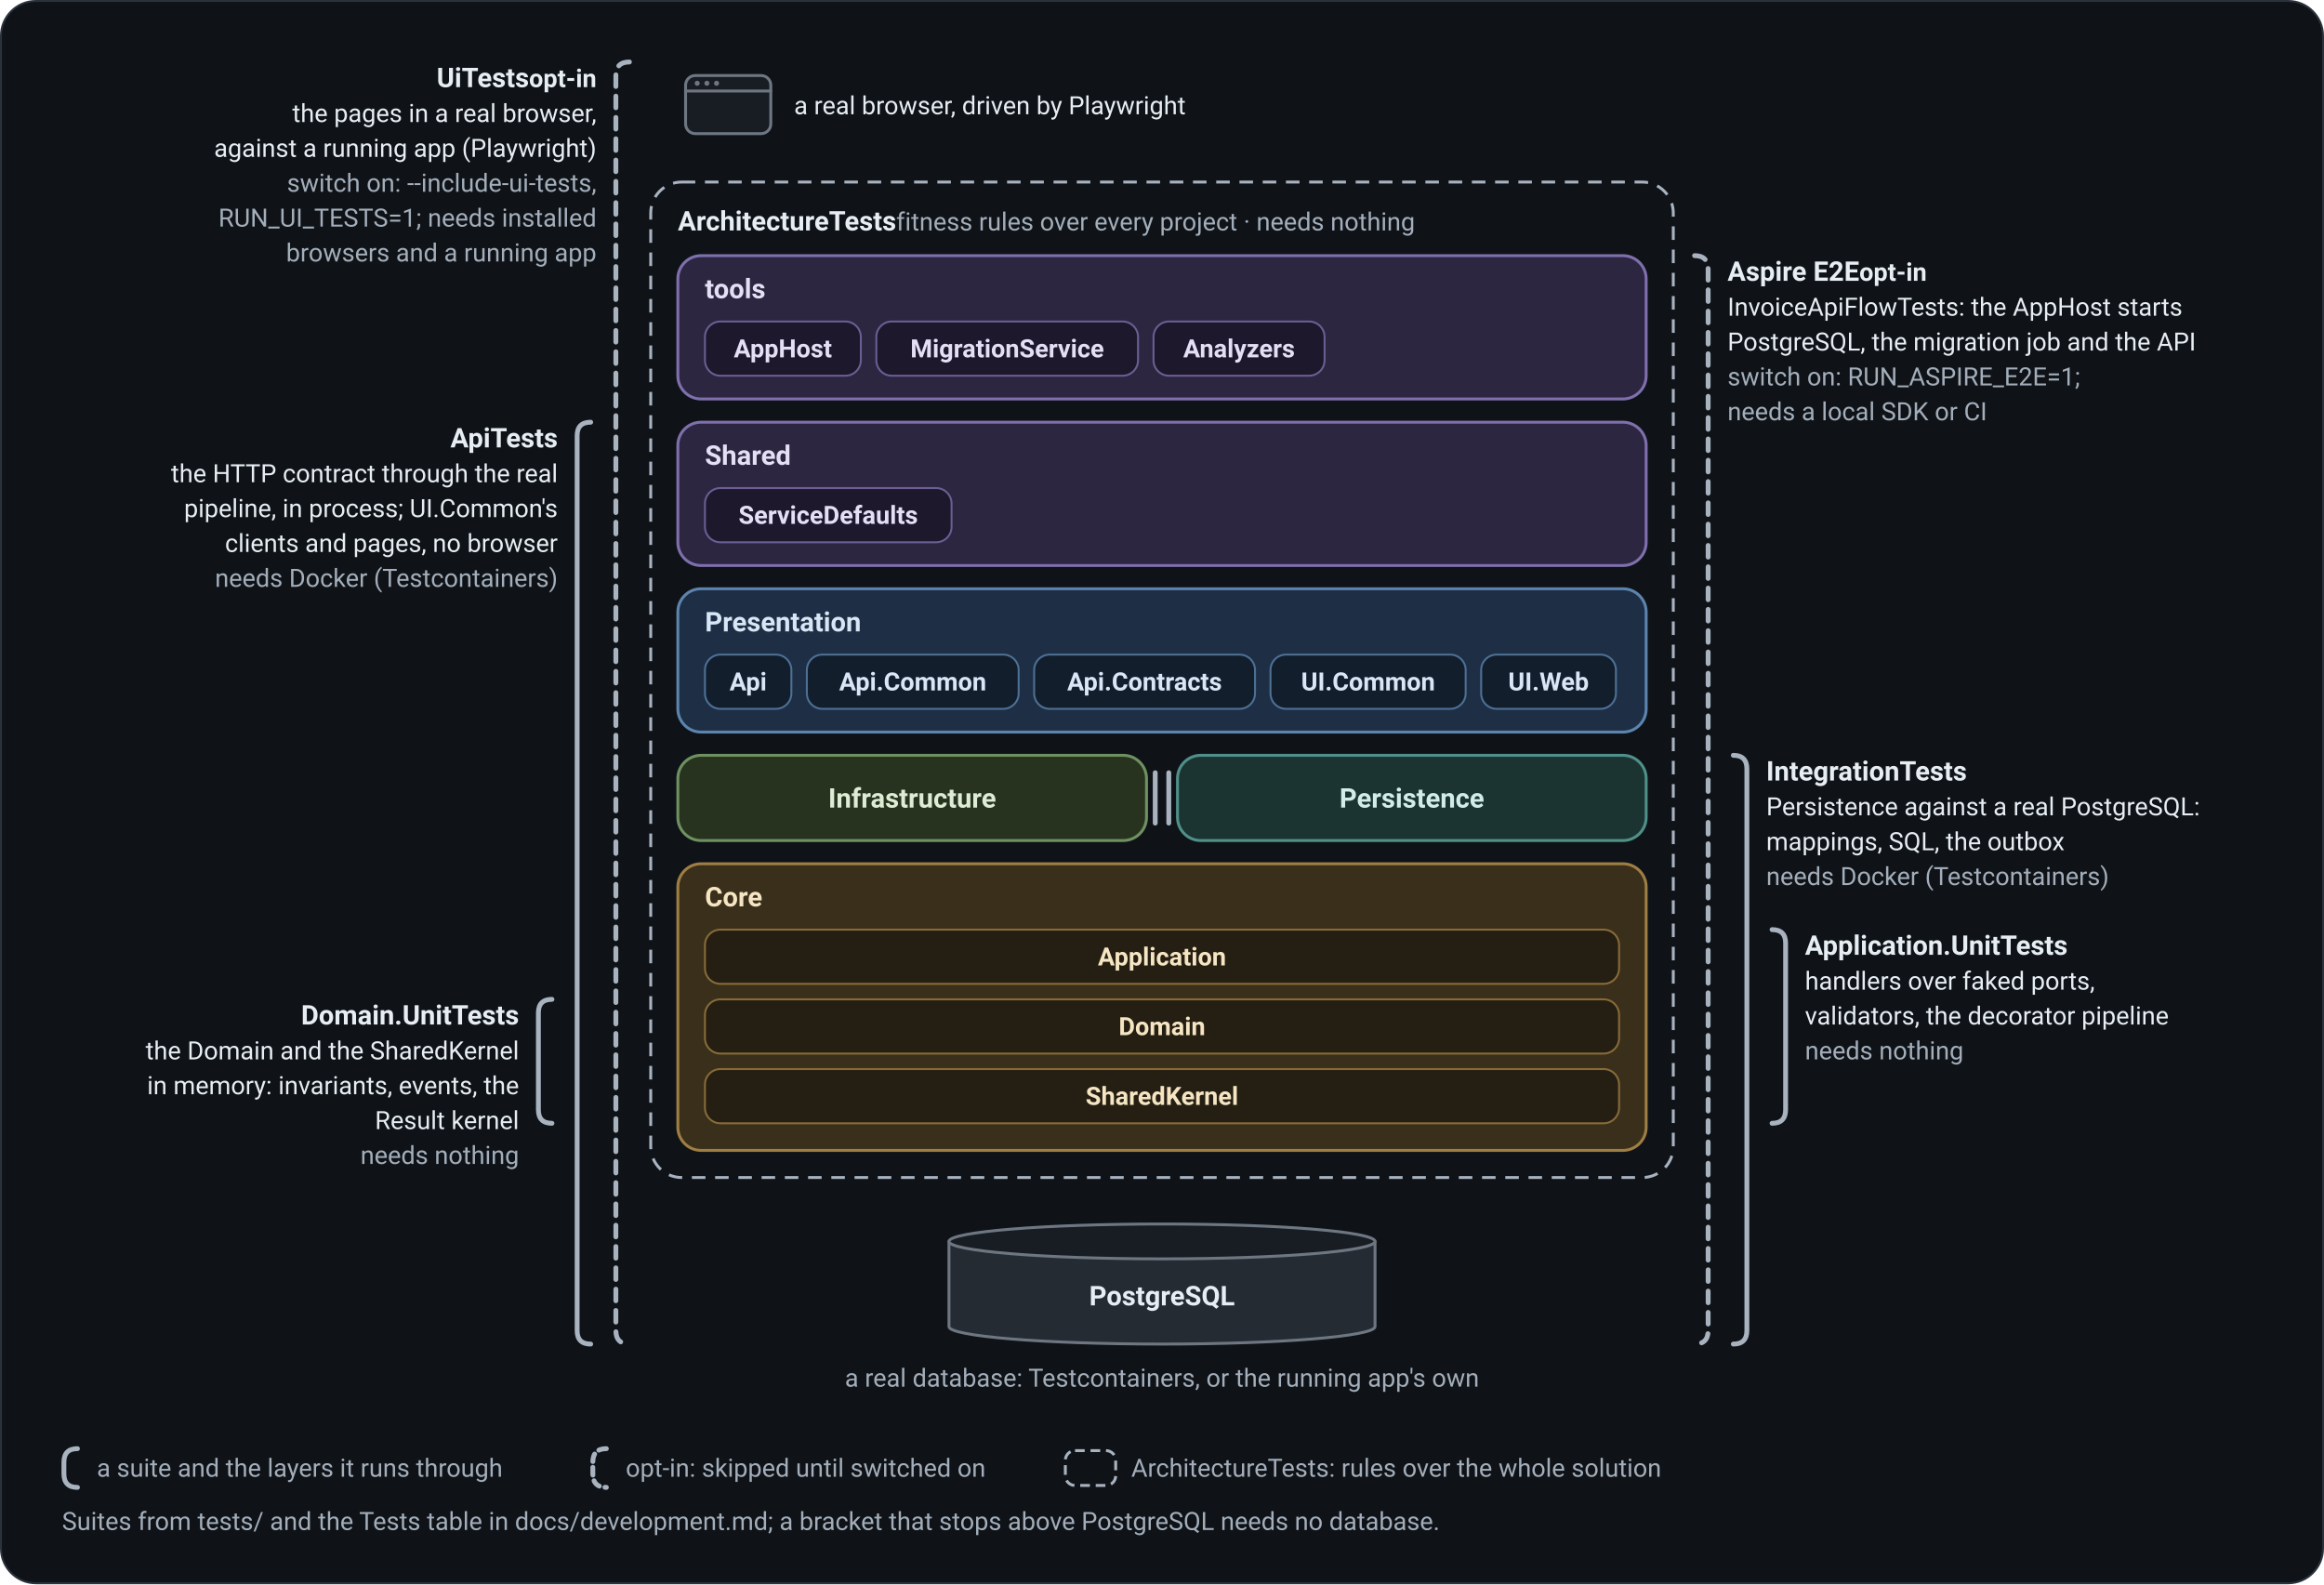
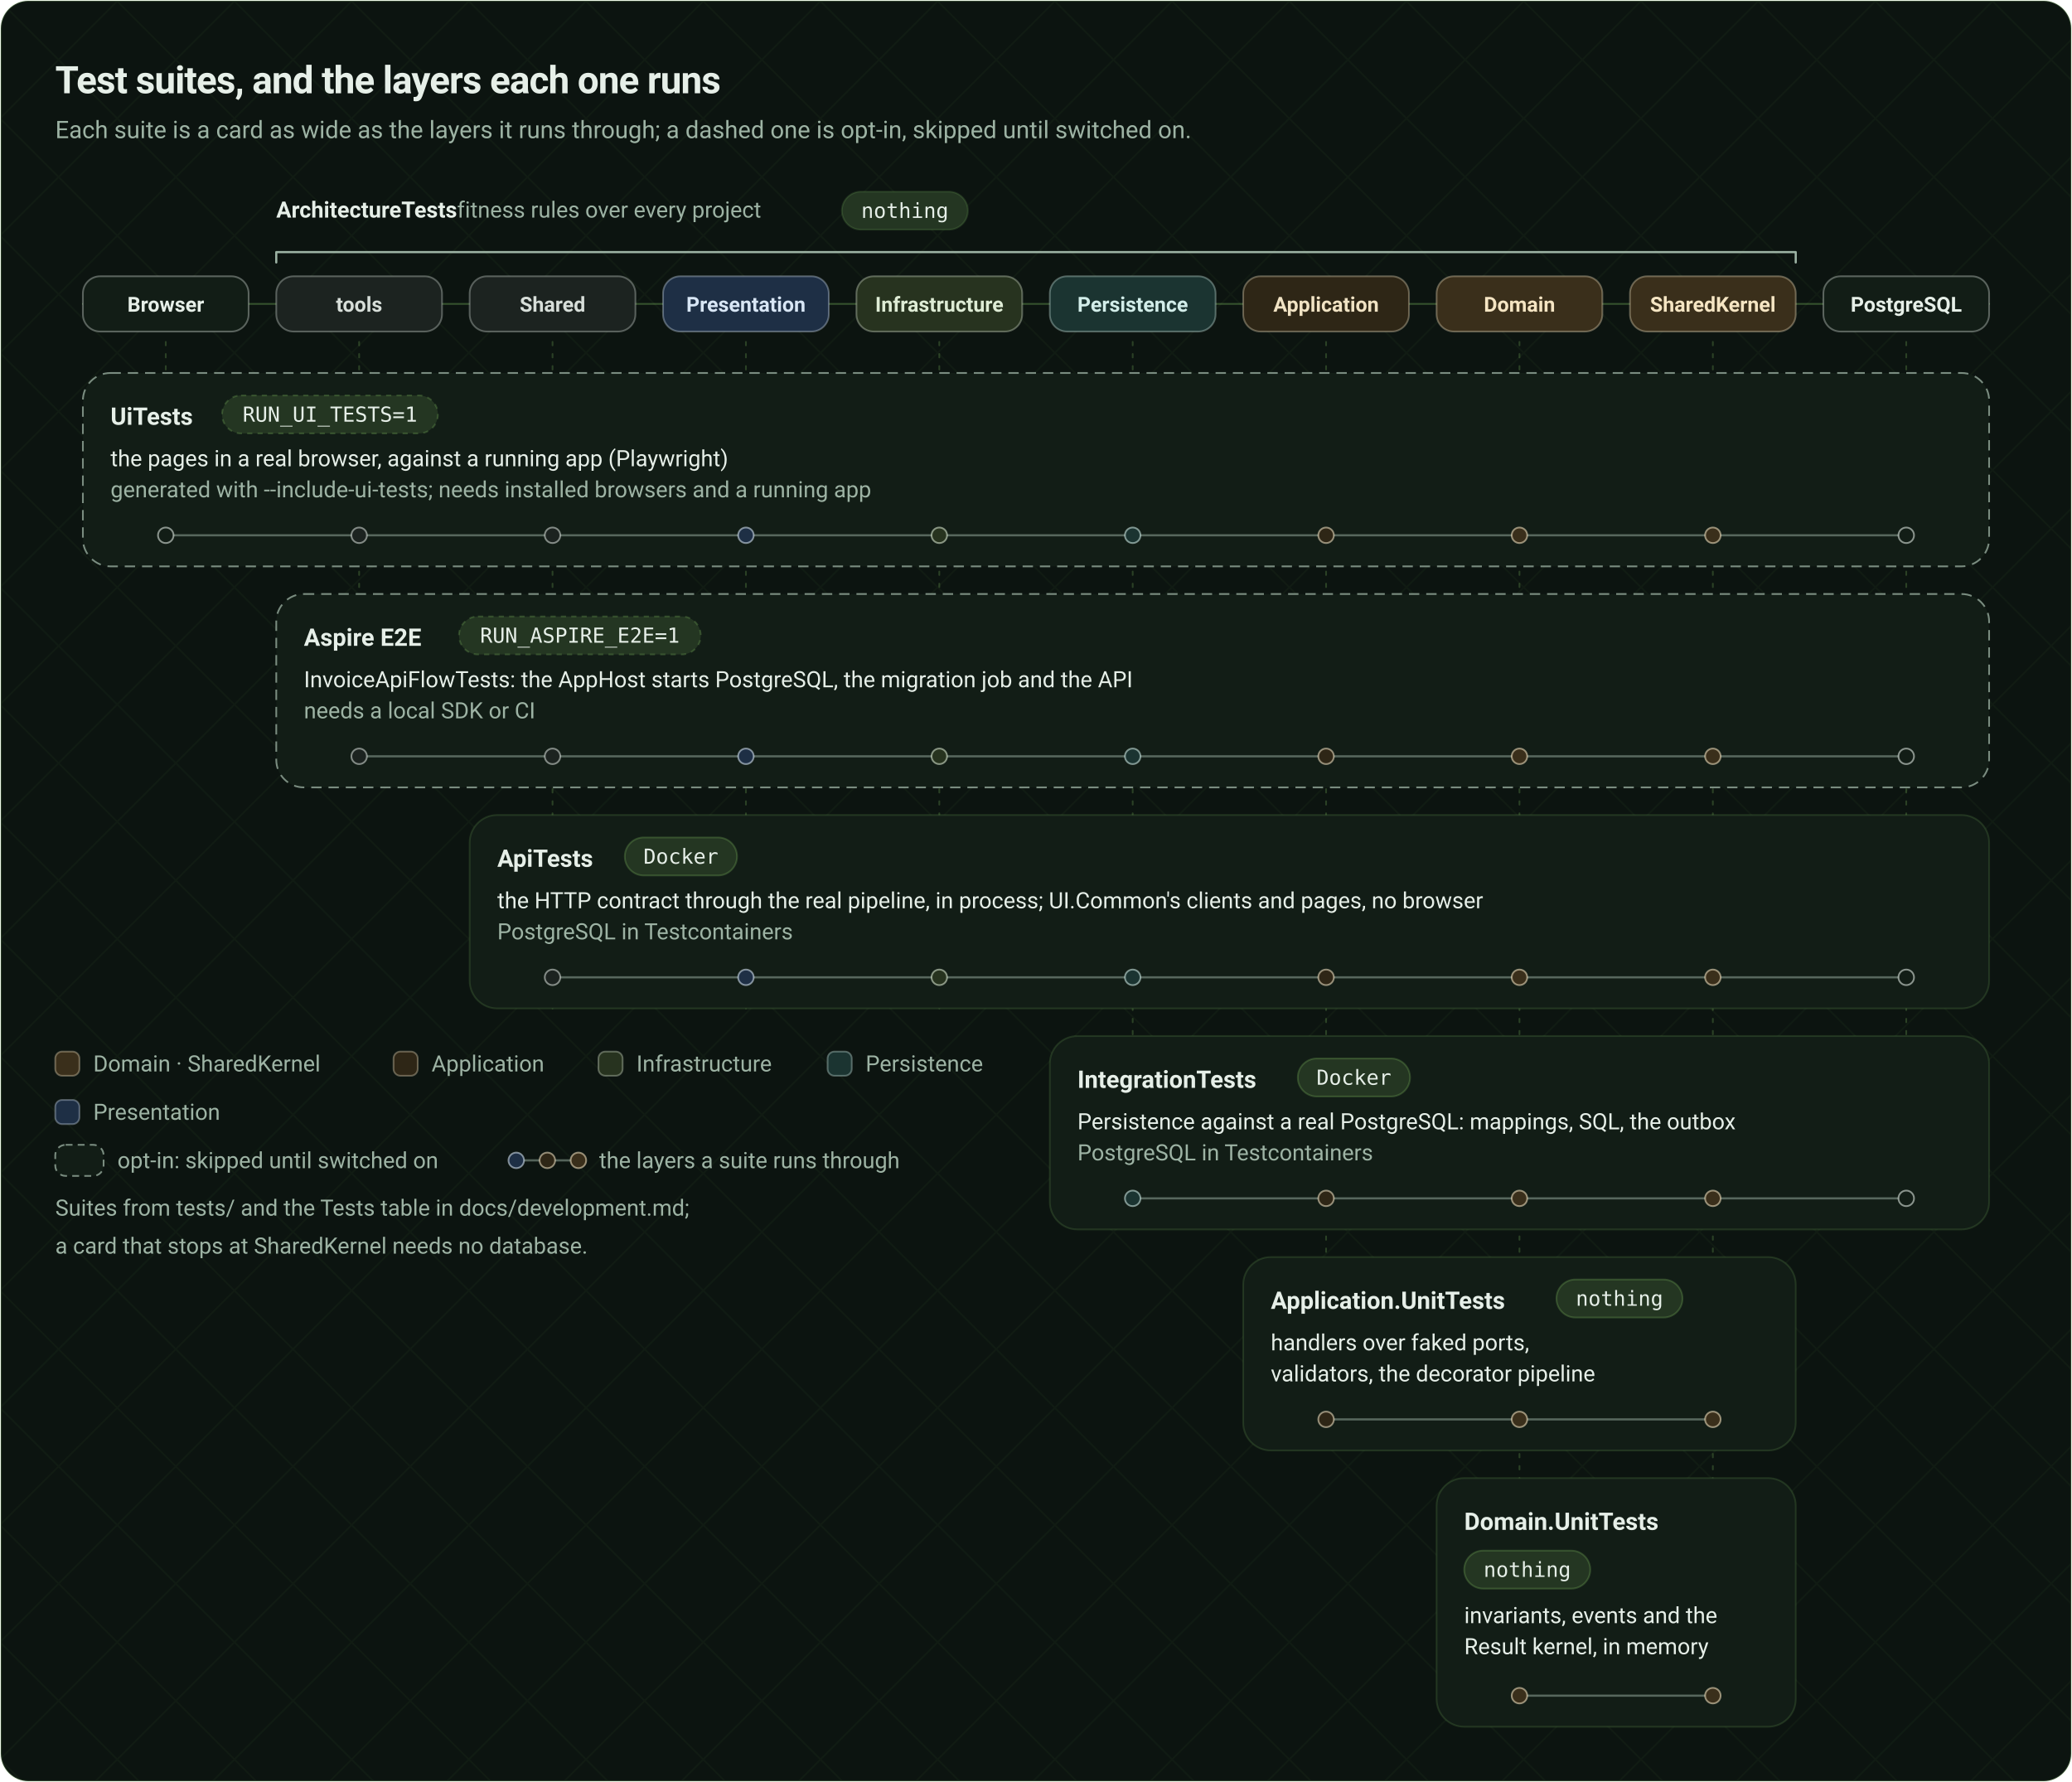
- <svg xmlns="http://www.w3.org/2000/svg" width="1200" height="818" viewBox="0 0 1200 818" role="img" aria-labelledby="title desc">
+ <svg xmlns="http://www.w3.org/2000/svg" width="1200" height="1032" viewBox="0 0 1200 1032" role="img" aria-labelledby="title desc">
  <style>
+     .m12 { font-family: ui-monospace, SFMono-Regular, Menlo, Consolas, monospace; font-size: 12px; font-weight: 400 }
+     .s12w600 { font-family: ui-sans-serif, -apple-system, "Segoe UI", Roboto, Helvetica, Arial, sans-serif; font-size: 12px; font-weight: 600 }
    .s13 { font-family: ui-sans-serif, -apple-system, "Segoe UI", Roboto, Helvetica, Arial, sans-serif; font-size: 13px; font-weight: 400 }
    .s13w600 { font-family: ui-sans-serif, -apple-system, "Segoe UI", Roboto, Helvetica, Arial, sans-serif; font-size: 13px; font-weight: 600 }
-     .s14w700 { font-family: ui-sans-serif, -apple-system, "Segoe UI", Roboto, Helvetica, Arial, sans-serif; font-size: 14px; font-weight: 700 }
+     .s14 { font-family: ui-sans-serif, -apple-system, "Segoe UI", Roboto, Helvetica, Arial, sans-serif; font-size: 14px; font-weight: 400 }
+     .s14w600 { font-family: ui-sans-serif, -apple-system, "Segoe UI", Roboto, Helvetica, Arial, sans-serif; font-size: 14px; font-weight: 600 }
+     .s22w600 { font-family: ui-sans-serif, -apple-system, "Segoe UI", Roboto, Helvetica, Arial, sans-serif; font-size: 22px; font-weight: 600 }
  </style>
-   <rect x="0.5" y="0.5" width="1199" height="817" rx="18" fill="#0f1318" stroke="#2b323b" stroke-width="1" />
-   <rect x="354" y="39" width="44" height="30" rx="5" fill="#181d23" stroke="#6e7781" stroke-width="1.5" />
-   <line x1="354" y1="47" x2="398" y2="47" stroke="#6e7781" stroke-width="1.5" stroke-linecap="round" />
-   <circle cx="360" cy="43" r="1.3" fill="#6e7781" />
-   <circle cx="365" cy="43" r="1.3" fill="#6e7781" />
-   <circle cx="370" cy="43" r="1.3" fill="#6e7781" />
-   <text class="s13" x="410" y="59" fill="#e6edf3">a real browser, driven by Playwright</text>
-   <rect x="350" y="132" width="500" height="74" rx="12" fill="#2d2641" stroke="#7f70ad" stroke-width="1.5" />
-   <text class="s14w700" x="364" y="154" fill="#e5dff5">tools</text>
-   <rect x="364" y="166" width="80.49" height="28" rx="8" fill="#1d182b" stroke="#6b5e93" stroke-width="1" />
-   <text class="s13w600" x="404.25" y="184.5" fill="#e5dff5" text-anchor="middle">AppHost</text>
-   <rect x="452.49" y="166" width="135.13" height="28" rx="8" fill="#1d182b" stroke="#6b5e93" stroke-width="1" />
-   <text class="s13w600" x="520.06" y="184.5" fill="#e5dff5" text-anchor="middle">MigrationService</text>
-   <rect x="595.62" y="166" width="88.32" height="28" rx="8" fill="#1d182b" stroke="#6b5e93" stroke-width="1" />
-   <text class="s13w600" x="639.79" y="184.5" fill="#e5dff5" text-anchor="middle">Analyzers</text>
-   <rect x="350" y="218" width="500" height="74" rx="12" fill="#2d2641" stroke="#7f70ad" stroke-width="1.5" />
-   <text class="s14w700" x="364" y="240" fill="#e5dff5">Shared</text>
-   <rect x="364" y="252" width="127.34" height="28" rx="8" fill="#1d182b" stroke="#6b5e93" stroke-width="1" />
-   <text class="s13w600" x="427.67" y="270.5" fill="#e5dff5" text-anchor="middle">ServiceDefaults</text>
-   <rect x="350" y="304" width="500" height="74" rx="12" fill="#1e2f45" stroke="#5c84ae" stroke-width="1.5" />
-   <text class="s14w700" x="364" y="326" fill="#d8e6f5">Presentation</text>
-   <rect x="364" y="338" width="44.62" height="28" rx="8" fill="#131e2d" stroke="#4d7094" stroke-width="1" />
-   <text class="s13w600" x="386.31" y="356.5" fill="#d8e6f5" text-anchor="middle">Api</text>
-   <rect x="416.62" y="338" width="109.36" height="28" rx="8" fill="#131e2d" stroke="#4d7094" stroke-width="1" />
-   <text class="s13w600" x="471.3" y="356.5" fill="#d8e6f5" text-anchor="middle">Api.Common</text>
-   <rect x="533.98" y="338" width="114.05" height="28" rx="8" fill="#131e2d" stroke="#4d7094" stroke-width="1" />
-   <text class="s13w600" x="591" y="356.5" fill="#d8e6f5" text-anchor="middle">Api.Contracts</text>
-   <rect x="656.02" y="338" width="100.78" height="28" rx="8" fill="#131e2d" stroke="#4d7094" stroke-width="1" />
-   <text class="s13w600" x="706.41" y="356.5" fill="#d8e6f5" text-anchor="middle">UI.Common</text>
-   <rect x="764.8" y="338" width="69.58" height="28" rx="8" fill="#131e2d" stroke="#4d7094" stroke-width="1" />
-   <text class="s13w600" x="799.59" y="356.5" fill="#d8e6f5" text-anchor="middle">UI.Web</text>
-   <rect x="350" y="390" width="242" height="44" rx="12" fill="#27331f" stroke="#6f9161" stroke-width="1.5" />
-   <text class="s14w700" x="471" y="417" fill="#deecd5" text-anchor="middle">Infrastructure</text>
-   <rect x="608" y="390" width="242" height="44" rx="12" fill="#1b3431" stroke="#4f9088" stroke-width="1.5" />
-   <text class="s14w700" x="729" y="417" fill="#d2ede9" text-anchor="middle">Persistence</text>
-   <line x1="596.5" y1="399" x2="596.5" y2="425" stroke="#a8b3bf" stroke-width="2.5" stroke-linecap="round" />
-   <line x1="603.5" y1="399" x2="603.5" y2="425" stroke="#a8b3bf" stroke-width="2.5" stroke-linecap="round" />
-   <rect x="350" y="446" width="500" height="148" rx="12" fill="#3a2f1b" stroke="#9e7e42" stroke-width="1.5" />
-   <text class="s14w700" x="364" y="468" fill="#f5e5c3">Core</text>
-   <rect x="364" y="480" width="472" height="28" rx="8" fill="#251e12" stroke="#866b38" stroke-width="1" />
-   <text class="s13w600" x="600" y="498.5" fill="#f5e5c3" text-anchor="middle">Application</text>
-   <rect x="364" y="516" width="472" height="28" rx="8" fill="#251e12" stroke="#866b38" stroke-width="1" />
-   <text class="s13w600" x="600" y="534.5" fill="#f5e5c3" text-anchor="middle">Domain</text>
-   <rect x="364" y="552" width="472" height="28" rx="8" fill="#251e12" stroke="#866b38" stroke-width="1" />
-   <text class="s13w600" x="600" y="570.5" fill="#f5e5c3" text-anchor="middle">SharedKernel</text>
-   <path d="M490 641 V685 A110 9 0 0 0 710 685 V641 Z" fill="#252b33" stroke="#6e7781" stroke-width="1.5" stroke-linecap="round" stroke-linejoin="round" />
-   <ellipse cx="600" cy="641" rx="110" ry="9" fill="#181d23" stroke="#6e7781" stroke-width="1.5" />
-   <text class="s14w700" x="600" y="674" fill="#e6edf3" text-anchor="middle">PostgreSQL</text>
-   <text class="s13" x="600" y="716" fill="#a3aeba" text-anchor="middle">a real database: Testcontainers, or the running app's own</text>
-   <rect x="336" y="94" width="528" height="514" rx="16" fill="none" stroke="#a8b3bf" stroke-width="1.5" stroke-dasharray="7 5" />
-   <text class="s14w700" x="350" y="119" fill="#e6edf3">ArchitectureTests<tspan class="s13" fill="#a3aeba">  fitness rules over every project · needs nothing</tspan>
+   <defs>
+     <pattern id="lattice" width="48" height="48" patternUnits="userSpaceOnUse" patternTransform="rotate(45)">
+       <path d="M0 0.5 H48 M0.5 0 V48" fill="none" stroke="#8fd16a" stroke-opacity="0.04" stroke-width="1" />
+     </pattern>
+   </defs>
+   <rect x="0.5" y="0.5" width="1199" height="1031" rx="16" fill="#0c1410" stroke="#8fd16a" stroke-width="1" stroke-opacity="0.16" />
+   <rect x="1" y="1" width="1198" height="1030" rx="15.5" fill="url(#lattice)" />
+   <text class="s22w600" x="32" y="54" fill="#e6efe8" letter-spacing="-0.44">Test suites, and the layers each one runs</text>
+   <text class="s14" x="32" y="80" fill="#9db3a4">Each suite is a card as wide as the layers it runs through; a dashed one is opt-in, skipped until switched on.</text>
+   <text class="s13w600" x="160" y="126" fill="#e6efe8">ArchitectureTests<tspan class="s13" fill="#9db3a4">  fitness rules over every project</tspan>
  </text>
-   <path d="M325 32 Q318 32 318 39 V687 Q318 694 325 694" fill="none" stroke="#a8b3bf" stroke-width="2.5" stroke-linecap="round" stroke-linejoin="round" stroke-dasharray="6 5" />
-   <text class="s14w700" x="308" y="45" fill="#e6edf3" text-anchor="end">UiTests<tspan class="s13w600" fill="#e6edf3">  opt-in</tspan>
-   </text>
-   <text class="s13" x="308" y="63" fill="#e6edf3" text-anchor="end">the pages in a real browser,</text>
-   <text class="s13" x="308" y="81" fill="#e6edf3" text-anchor="end">against a running app (Playwright)</text>
-   <text class="s13" x="308" y="99" fill="#a3aeba" text-anchor="end">switch on: --include-ui-tests,</text>
-   <text class="s13" x="308" y="117" fill="#a3aeba" text-anchor="end">RUN_UI_TESTS=1; needs installed</text>
-   <text class="s13" x="308" y="135" fill="#a3aeba" text-anchor="end">browsers and a running app</text>
-   <path d="M305 218 Q298 218 298 225 V687 Q298 694 305 694" fill="none" stroke="#a8b3bf" stroke-width="2.5" stroke-linecap="round" stroke-linejoin="round" />
-   <text class="s14w700" x="288" y="231" fill="#e6edf3" text-anchor="end">ApiTests</text>
-   <text class="s13" x="288" y="249" fill="#e6edf3" text-anchor="end">the HTTP contract through the real</text>
-   <text class="s13" x="288" y="267" fill="#e6edf3" text-anchor="end">pipeline, in process; UI.Common's</text>
-   <text class="s13" x="288" y="285" fill="#e6edf3" text-anchor="end">clients and pages, no browser</text>
-   <text class="s13" x="288" y="303" fill="#a3aeba" text-anchor="end">needs Docker (Testcontainers)</text>
-   <path d="M285 516 Q278 516 278 523 V573 Q278 580 285 580" fill="none" stroke="#a8b3bf" stroke-width="2.5" stroke-linecap="round" stroke-linejoin="round" />
-   <text class="s14w700" x="268" y="529" fill="#e6edf3" text-anchor="end">Domain.UnitTests</text>
-   <text class="s13" x="268" y="547" fill="#e6edf3" text-anchor="end">the Domain and the SharedKernel</text>
-   <text class="s13" x="268" y="565" fill="#e6edf3" text-anchor="end">in memory: invariants, events, the</text>
-   <text class="s13" x="268" y="583" fill="#e6edf3" text-anchor="end">Result kernel</text>
-   <text class="s13" x="268" y="601" fill="#a3aeba" text-anchor="end">needs nothing</text>
-   <path d="M875 132 Q882 132 882 139 V687 Q882 694 875 694" fill="none" stroke="#a8b3bf" stroke-width="2.5" stroke-linecap="round" stroke-linejoin="round" stroke-dasharray="6 5" />
-   <text class="s14w700" x="892" y="145" fill="#e6edf3">Aspire E2E<tspan class="s13w600" fill="#e6edf3">  opt-in</tspan>
-   </text>
-   <text class="s13" x="892" y="163" fill="#e6edf3">InvoiceApiFlowTests: the AppHost starts</text>
-   <text class="s13" x="892" y="181" fill="#e6edf3">PostgreSQL, the migration job and the API</text>
-   <text class="s13" x="892" y="199" fill="#a3aeba">switch on: RUN_ASPIRE_E2E=1;</text>
-   <text class="s13" x="892" y="217" fill="#a3aeba">needs a local SDK or CI</text>
-   <path d="M895 390 Q902 390 902 397 V687 Q902 694 895 694" fill="none" stroke="#a8b3bf" stroke-width="2.5" stroke-linecap="round" stroke-linejoin="round" />
-   <text class="s14w700" x="912" y="403" fill="#e6edf3">IntegrationTests</text>
-   <text class="s13" x="912" y="421" fill="#e6edf3">Persistence against a real PostgreSQL:</text>
-   <text class="s13" x="912" y="439" fill="#e6edf3">mappings, SQL, the outbox</text>
-   <text class="s13" x="912" y="457" fill="#a3aeba">needs Docker (Testcontainers)</text>
-   <path d="M915 480 Q922 480 922 487 V573 Q922 580 915 580" fill="none" stroke="#a8b3bf" stroke-width="2.5" stroke-linecap="round" stroke-linejoin="round" />
-   <text class="s14w700" x="932" y="493" fill="#e6edf3">Application.UnitTests</text>
-   <text class="s13" x="932" y="511" fill="#e6edf3">handlers over faked ports,</text>
-   <text class="s13" x="932" y="529" fill="#e6edf3">validators, the decorator pipeline</text>
-   <text class="s13" x="932" y="547" fill="#a3aeba">needs nothing</text>
-   <path d="M40 748 Q33 748 33 755 V761 Q33 768 40 768" fill="none" stroke="#a8b3bf" stroke-width="2.5" stroke-linecap="round" stroke-linejoin="round" />
-   <text class="s13" x="50" y="762.5" fill="#a3aeba">a suite and the layers it runs through</text>
-   <path d="M313.1 748 Q306.1 748 306.1 755 V761 Q306.1 768 313.1 768" fill="none" stroke="#a8b3bf" stroke-width="2.5" stroke-linecap="round" stroke-linejoin="round" stroke-dasharray="4 3" />
-   <text class="s13" x="323.1" y="762.5" fill="#a3aeba">opt-in: skipped until switched on</text>
-   <rect x="550.09" y="749" width="26" height="18" rx="5" fill="none" stroke="#a8b3bf" stroke-width="1.5" stroke-dasharray="5 3" />
-   <text class="s13" x="584.09" y="762.5" fill="#a3aeba">ArchitectureTests: rules over the whole solution</text>
-   <text class="s13" x="32" y="790" fill="#a3aeba">Suites from tests/ and the Tests table in docs/development.md; a bracket that stops above PostgreSQL needs no database.</text>
+   <rect x="487.56" y="111" width="73" height="22" rx="11" fill="#243622" stroke="#8fd16a" stroke-width="1" stroke-opacity="0.16" />
+   <text class="m12" x="524.06" y="126.2" fill="#e6efe8" text-anchor="middle">nothing</text>
+   <path d="M160 152 V146 H1040 V152" fill="none" stroke="#9db3a4" stroke-width="1.25" stroke-linecap="round" stroke-linejoin="round" />
+   <line x1="48" y1="176" x2="1152" y2="176" stroke="#8fd16a" stroke-width="1" stroke-linecap="round" stroke-opacity="0.32" />
+   <rect x="48" y="160" width="96" height="32" rx="10" fill="#121d16" stroke="#e6efe8" stroke-width="1" stroke-opacity="0.35" />
+   <text class="s12w600" x="96" y="180.5" fill="#e6efe8" text-anchor="middle">Browser</text>
+   <rect x="160" y="160" width="96" height="32" rx="10" fill="#1c2320" stroke="#d7ded9" stroke-width="1" stroke-opacity="0.35" />
+   <text class="s12w600" x="208" y="180.5" fill="#d7ded9" text-anchor="middle">tools</text>
+   <rect x="272" y="160" width="96" height="32" rx="10" fill="#1c2320" stroke="#d7ded9" stroke-width="1" stroke-opacity="0.35" />
+   <text class="s12w600" x="320" y="180.5" fill="#d7ded9" text-anchor="middle">Shared</text>
+   <rect x="384" y="160" width="96" height="32" rx="10" fill="#1e2f45" stroke="#d8e6f5" stroke-width="1" stroke-opacity="0.35" />
+   <text class="s12w600" x="432" y="180.5" fill="#d8e6f5" text-anchor="middle">Presentation</text>
+   <rect x="496" y="160" width="96" height="32" rx="10" fill="#27331f" stroke="#deecd5" stroke-width="1" stroke-opacity="0.35" />
+   <text class="s12w600" x="544" y="180.5" fill="#deecd5" text-anchor="middle">Infrastructure</text>
+   <rect x="608" y="160" width="96" height="32" rx="10" fill="#1b3431" stroke="#d2ede9" stroke-width="1" stroke-opacity="0.35" />
+   <text class="s12w600" x="656" y="180.5" fill="#d2ede9" text-anchor="middle">Persistence</text>
+   <rect x="720" y="160" width="96" height="32" rx="10" fill="#2e2616" stroke="#f1e3c4" stroke-width="1" stroke-opacity="0.35" />
+   <text class="s12w600" x="768" y="180.5" fill="#f1e3c4" text-anchor="middle">Application</text>
+   <rect x="832" y="160" width="96" height="32" rx="10" fill="#3a2f1b" stroke="#f5e5c3" stroke-width="1" stroke-opacity="0.35" />
+   <text class="s12w600" x="880" y="180.5" fill="#f5e5c3" text-anchor="middle">Domain</text>
+   <rect x="944" y="160" width="96" height="32" rx="10" fill="#3a2f1b" stroke="#f5e5c3" stroke-width="1" stroke-opacity="0.35" />
+   <text class="s12w600" x="992" y="180.5" fill="#f5e5c3" text-anchor="middle">SharedKernel</text>
+   <rect x="1056" y="160" width="96" height="32" rx="10" fill="#121d16" stroke="#e6efe8" stroke-width="1" stroke-opacity="0.35" />
+   <text class="s12w600" x="1104" y="180.5" fill="#e6efe8" text-anchor="middle">PostgreSQL</text>
+   <line x1="96" y1="198" x2="96" y2="328" stroke="#8fd16a" stroke-width="1" stroke-linecap="round" stroke-opacity="0.24" stroke-dasharray="2 5" />
+   <line x1="208" y1="198" x2="208" y2="456" stroke="#8fd16a" stroke-width="1" stroke-linecap="round" stroke-opacity="0.24" stroke-dasharray="2 5" />
+   <line x1="320" y1="198" x2="320" y2="584" stroke="#8fd16a" stroke-width="1" stroke-linecap="round" stroke-opacity="0.24" stroke-dasharray="2 5" />
+   <line x1="432" y1="198" x2="432" y2="584" stroke="#8fd16a" stroke-width="1" stroke-linecap="round" stroke-opacity="0.24" stroke-dasharray="2 5" />
+   <line x1="544" y1="198" x2="544" y2="584" stroke="#8fd16a" stroke-width="1" stroke-linecap="round" stroke-opacity="0.24" stroke-dasharray="2 5" />
+   <line x1="656" y1="198" x2="656" y2="712" stroke="#8fd16a" stroke-width="1" stroke-linecap="round" stroke-opacity="0.24" stroke-dasharray="2 5" />
+   <line x1="768" y1="198" x2="768" y2="840" stroke="#8fd16a" stroke-width="1" stroke-linecap="round" stroke-opacity="0.24" stroke-dasharray="2 5" />
+   <line x1="880" y1="198" x2="880" y2="1000" stroke="#8fd16a" stroke-width="1" stroke-linecap="round" stroke-opacity="0.24" stroke-dasharray="2 5" />
+   <line x1="992" y1="198" x2="992" y2="1000" stroke="#8fd16a" stroke-width="1" stroke-linecap="round" stroke-opacity="0.24" stroke-dasharray="2 5" />
+   <line x1="1104" y1="198" x2="1104" y2="712" stroke="#8fd16a" stroke-width="1" stroke-linecap="round" stroke-opacity="0.24" stroke-dasharray="2 5" />
+   <rect x="48" y="216" width="1104" height="112" rx="16" fill="#121d16" stroke="#9db3a4" stroke-width="1" stroke-opacity="0.75" stroke-dasharray="6 4" />
+   <text class="s14w600" x="64" y="246" fill="#e6efe8">UiTests</text>
+   <rect x="128.61" y="229" width="125" height="22" rx="11" fill="#243622" stroke="#8fd16a" stroke-width="1" stroke-opacity="0.24" stroke-dasharray="3 3" />
+   <text class="m12" x="191.11" y="244.2" fill="#e6efe8" text-anchor="middle">RUN_UI_TESTS=1</text>
+   <text class="s13" x="64" y="270" fill="#e6efe8">the pages in a real browser, against a running app (Playwright)</text>
+   <text class="s13" x="64" y="288" fill="#9db3a4">generated with --include-ui-tests; needs installed browsers and a running app</text>
+   <line x1="96" y1="310" x2="1104" y2="310" stroke="#9db3a4" stroke-width="1.25" stroke-linecap="round" stroke-opacity="0.5" />
+   <circle cx="96" cy="310" r="4.5" fill="#121d16" stroke="#e6efe8" stroke-width="1" stroke-opacity="0.56" />
+   <circle cx="208" cy="310" r="4.5" fill="#1c2320" stroke="#d7ded9" stroke-width="1" stroke-opacity="0.56" />
+   <circle cx="320" cy="310" r="4.5" fill="#1c2320" stroke="#d7ded9" stroke-width="1" stroke-opacity="0.56" />
+   <circle cx="432" cy="310" r="4.5" fill="#1e2f45" stroke="#d8e6f5" stroke-width="1" stroke-opacity="0.56" />
+   <circle cx="544" cy="310" r="4.5" fill="#27331f" stroke="#deecd5" stroke-width="1" stroke-opacity="0.56" />
+   <circle cx="656" cy="310" r="4.5" fill="#1b3431" stroke="#d2ede9" stroke-width="1" stroke-opacity="0.56" />
+   <circle cx="768" cy="310" r="4.5" fill="#2e2616" stroke="#f1e3c4" stroke-width="1" stroke-opacity="0.56" />
+   <circle cx="880" cy="310" r="4.5" fill="#3a2f1b" stroke="#f5e5c3" stroke-width="1" stroke-opacity="0.56" />
+   <circle cx="992" cy="310" r="4.5" fill="#3a2f1b" stroke="#f5e5c3" stroke-width="1" stroke-opacity="0.56" />
+   <circle cx="1104" cy="310" r="4.5" fill="#121d16" stroke="#e6efe8" stroke-width="1" stroke-opacity="0.56" />
+   <rect x="160" y="344" width="992" height="112" rx="16" fill="#121d16" stroke="#9db3a4" stroke-width="1" stroke-opacity="0.75" stroke-dasharray="6 4" />
+   <text class="s14w600" x="176" y="374" fill="#e6efe8">Aspire E2E</text>
+   <rect x="265.83" y="357" width="140" height="22" rx="11" fill="#243622" stroke="#8fd16a" stroke-width="1" stroke-opacity="0.24" stroke-dasharray="3 3" />
+   <text class="m12" x="335.83" y="372.2" fill="#e6efe8" text-anchor="middle">RUN_ASPIRE_E2E=1</text>
+   <text class="s13" x="176" y="398" fill="#e6efe8">InvoiceApiFlowTests: the AppHost starts PostgreSQL, the migration job and the API</text>
+   <text class="s13" x="176" y="416" fill="#9db3a4">needs a local SDK or CI</text>
+   <line x1="208" y1="438" x2="1104" y2="438" stroke="#9db3a4" stroke-width="1.25" stroke-linecap="round" stroke-opacity="0.5" />
+   <circle cx="208" cy="438" r="4.5" fill="#1c2320" stroke="#d7ded9" stroke-width="1" stroke-opacity="0.56" />
+   <circle cx="320" cy="438" r="4.5" fill="#1c2320" stroke="#d7ded9" stroke-width="1" stroke-opacity="0.56" />
+   <circle cx="432" cy="438" r="4.5" fill="#1e2f45" stroke="#d8e6f5" stroke-width="1" stroke-opacity="0.56" />
+   <circle cx="544" cy="438" r="4.5" fill="#27331f" stroke="#deecd5" stroke-width="1" stroke-opacity="0.56" />
+   <circle cx="656" cy="438" r="4.5" fill="#1b3431" stroke="#d2ede9" stroke-width="1" stroke-opacity="0.56" />
+   <circle cx="768" cy="438" r="4.5" fill="#2e2616" stroke="#f1e3c4" stroke-width="1" stroke-opacity="0.56" />
+   <circle cx="880" cy="438" r="4.5" fill="#3a2f1b" stroke="#f5e5c3" stroke-width="1" stroke-opacity="0.56" />
+   <circle cx="992" cy="438" r="4.5" fill="#3a2f1b" stroke="#f5e5c3" stroke-width="1" stroke-opacity="0.56" />
+   <circle cx="1104" cy="438" r="4.5" fill="#121d16" stroke="#e6efe8" stroke-width="1" stroke-opacity="0.56" />
+   <rect x="272" y="472" width="880" height="112" rx="16" fill="#121d16" stroke="#8fd16a" stroke-width="1" stroke-opacity="0.16" />
+   <text class="s14w600" x="288" y="502" fill="#e6efe8">ApiTests</text>
+   <rect x="361.85" y="485" width="65" height="22" rx="11" fill="#243622" stroke="#8fd16a" stroke-width="1" stroke-opacity="0.24" />
+   <text class="m12" x="394.35" y="500.2" fill="#e6efe8" text-anchor="middle">Docker</text>
+   <text class="s13" x="288" y="526" fill="#e6efe8">the HTTP contract through the real pipeline, in process; UI.Common's clients and pages, no browser</text>
+   <text class="s13" x="288" y="544" fill="#9db3a4">PostgreSQL in Testcontainers</text>
+   <line x1="320" y1="566" x2="1104" y2="566" stroke="#9db3a4" stroke-width="1.25" stroke-linecap="round" stroke-opacity="0.5" />
+   <circle cx="320" cy="566" r="4.5" fill="#1c2320" stroke="#d7ded9" stroke-width="1" stroke-opacity="0.56" />
+   <circle cx="432" cy="566" r="4.5" fill="#1e2f45" stroke="#d8e6f5" stroke-width="1" stroke-opacity="0.56" />
+   <circle cx="544" cy="566" r="4.5" fill="#27331f" stroke="#deecd5" stroke-width="1" stroke-opacity="0.56" />
+   <circle cx="656" cy="566" r="4.5" fill="#1b3431" stroke="#d2ede9" stroke-width="1" stroke-opacity="0.56" />
+   <circle cx="768" cy="566" r="4.5" fill="#2e2616" stroke="#f1e3c4" stroke-width="1" stroke-opacity="0.56" />
+   <circle cx="880" cy="566" r="4.5" fill="#3a2f1b" stroke="#f5e5c3" stroke-width="1" stroke-opacity="0.56" />
+   <circle cx="992" cy="566" r="4.5" fill="#3a2f1b" stroke="#f5e5c3" stroke-width="1" stroke-opacity="0.56" />
+   <circle cx="1104" cy="566" r="4.5" fill="#121d16" stroke="#e6efe8" stroke-width="1" stroke-opacity="0.56" />
+   <rect x="608" y="600" width="544" height="112" rx="16" fill="#121d16" stroke="#8fd16a" stroke-width="1" stroke-opacity="0.16" />
+   <text class="s14w600" x="624" y="630" fill="#e6efe8">IntegrationTests</text>
+   <rect x="751.62" y="613" width="65" height="22" rx="11" fill="#243622" stroke="#8fd16a" stroke-width="1" stroke-opacity="0.24" />
+   <text class="m12" x="784.12" y="628.2" fill="#e6efe8" text-anchor="middle">Docker</text>
+   <text class="s13" x="624" y="654" fill="#e6efe8">Persistence against a real PostgreSQL: mappings, SQL, the outbox</text>
+   <text class="s13" x="624" y="672" fill="#9db3a4">PostgreSQL in Testcontainers</text>
+   <line x1="656" y1="694" x2="1104" y2="694" stroke="#9db3a4" stroke-width="1.25" stroke-linecap="round" stroke-opacity="0.5" />
+   <circle cx="656" cy="694" r="4.5" fill="#1b3431" stroke="#d2ede9" stroke-width="1" stroke-opacity="0.56" />
+   <circle cx="768" cy="694" r="4.5" fill="#2e2616" stroke="#f1e3c4" stroke-width="1" stroke-opacity="0.56" />
+   <circle cx="880" cy="694" r="4.5" fill="#3a2f1b" stroke="#f5e5c3" stroke-width="1" stroke-opacity="0.56" />
+   <circle cx="992" cy="694" r="4.5" fill="#3a2f1b" stroke="#f5e5c3" stroke-width="1" stroke-opacity="0.56" />
+   <circle cx="1104" cy="694" r="4.5" fill="#121d16" stroke="#e6efe8" stroke-width="1" stroke-opacity="0.56" />
+   <rect x="720" y="728" width="320" height="112" rx="16" fill="#121d16" stroke="#8fd16a" stroke-width="1" stroke-opacity="0.16" />
+   <text class="s14w600" x="736" y="758" fill="#e6efe8">Application.UnitTests</text>
+   <rect x="901.42" y="741" width="73" height="22" rx="11" fill="#243622" stroke="#8fd16a" stroke-width="1" stroke-opacity="0.24" />
+   <text class="m12" x="937.92" y="756.2" fill="#e6efe8" text-anchor="middle">nothing</text>
+   <text class="s13" x="736" y="782" fill="#e6efe8">handlers over faked ports,</text>
+   <text class="s13" x="736" y="800" fill="#e6efe8">validators, the decorator pipeline</text>
+   <line x1="768" y1="822" x2="992" y2="822" stroke="#9db3a4" stroke-width="1.25" stroke-linecap="round" stroke-opacity="0.5" />
+   <circle cx="768" cy="822" r="4.5" fill="#2e2616" stroke="#f1e3c4" stroke-width="1" stroke-opacity="0.56" />
+   <circle cx="880" cy="822" r="4.5" fill="#3a2f1b" stroke="#f5e5c3" stroke-width="1" stroke-opacity="0.56" />
+   <circle cx="992" cy="822" r="4.5" fill="#3a2f1b" stroke="#f5e5c3" stroke-width="1" stroke-opacity="0.56" />
+   <rect x="832" y="856" width="208" height="144" rx="16" fill="#121d16" stroke="#8fd16a" stroke-width="1" stroke-opacity="0.16" />
+   <text class="s14w600" x="848" y="886" fill="#e6efe8">Domain.UnitTests</text>
+   <rect x="848" y="898" width="73" height="22" rx="11" fill="#243622" stroke="#8fd16a" stroke-width="1" stroke-opacity="0.24" />
+   <text class="m12" x="884.5" y="913.2" fill="#e6efe8" text-anchor="middle">nothing</text>
+   <text class="s13" x="848" y="940" fill="#e6efe8">invariants, events and the</text>
+   <text class="s13" x="848" y="958" fill="#e6efe8">Result kernel, in memory</text>
+   <line x1="880" y1="982" x2="992" y2="982" stroke="#9db3a4" stroke-width="1.25" stroke-linecap="round" stroke-opacity="0.5" />
+   <circle cx="880" cy="982" r="4.5" fill="#3a2f1b" stroke="#f5e5c3" stroke-width="1" stroke-opacity="0.56" />
+   <circle cx="992" cy="982" r="4.5" fill="#3a2f1b" stroke="#f5e5c3" stroke-width="1" stroke-opacity="0.56" />
+   <rect x="32" y="609" width="14" height="14" rx="4" fill="#3a2f1b" stroke="#f5e5c3" stroke-width="1" stroke-opacity="0.35" />
+   <text class="s13" x="54" y="620.5" fill="#9db3a4">Domain · SharedKernel</text>
+   <rect x="227.92" y="609" width="14" height="14" rx="4" fill="#2e2616" stroke="#f1e3c4" stroke-width="1" stroke-opacity="0.35" />
+   <text class="s13" x="249.92" y="620.5" fill="#9db3a4">Application</text>
+   <rect x="346.59" y="609" width="14" height="14" rx="4" fill="#27331f" stroke="#deecd5" stroke-width="1" stroke-opacity="0.35" />
+   <text class="s13" x="368.59" y="620.5" fill="#9db3a4">Infrastructure</text>
+   <rect x="479.3" y="609" width="14" height="14" rx="4" fill="#1b3431" stroke="#d2ede9" stroke-width="1" stroke-opacity="0.35" />
+   <text class="s13" x="501.3" y="620.5" fill="#9db3a4">Persistence</text>
+   <rect x="32" y="637" width="14" height="14" rx="4" fill="#1e2f45" stroke="#d8e6f5" stroke-width="1" stroke-opacity="0.35" />
+   <text class="s13" x="54" y="648.5" fill="#9db3a4">Presentation</text>
+   <rect x="32" y="663" width="28" height="18" rx="6" fill="#121d16" stroke="#9db3a4" stroke-width="1" stroke-opacity="0.75" stroke-dasharray="4 3" />
+   <text class="s13" x="68" y="676.5" fill="#9db3a4">opt-in: skipped until switched on</text>
+   <line x1="298.99" y1="672" x2="334.99" y2="672" stroke="#9db3a4" stroke-width="1.25" stroke-linecap="round" stroke-opacity="0.5" />
+   <circle cx="298.99" cy="672" r="4.5" fill="#1e2f45" stroke="#d8e6f5" stroke-width="1" stroke-opacity="0.56" />
+   <circle cx="316.99" cy="672" r="4.5" fill="#2e2616" stroke="#f1e3c4" stroke-width="1" stroke-opacity="0.56" />
+   <circle cx="334.99" cy="672" r="4.5" fill="#3a2f1b" stroke="#f5e5c3" stroke-width="1" stroke-opacity="0.56" />
+   <text class="s13" x="346.99" y="676.5" fill="#9db3a4">the layers a suite runs through</text>
+   <text class="s13" x="32" y="704" fill="#9db3a4">Suites from tests/ and the Tests table in docs/development.md;</text>
+   <text class="s13" x="32" y="726" fill="#9db3a4">a card that stops at SharedKernel needs no database.</text>
</svg>
